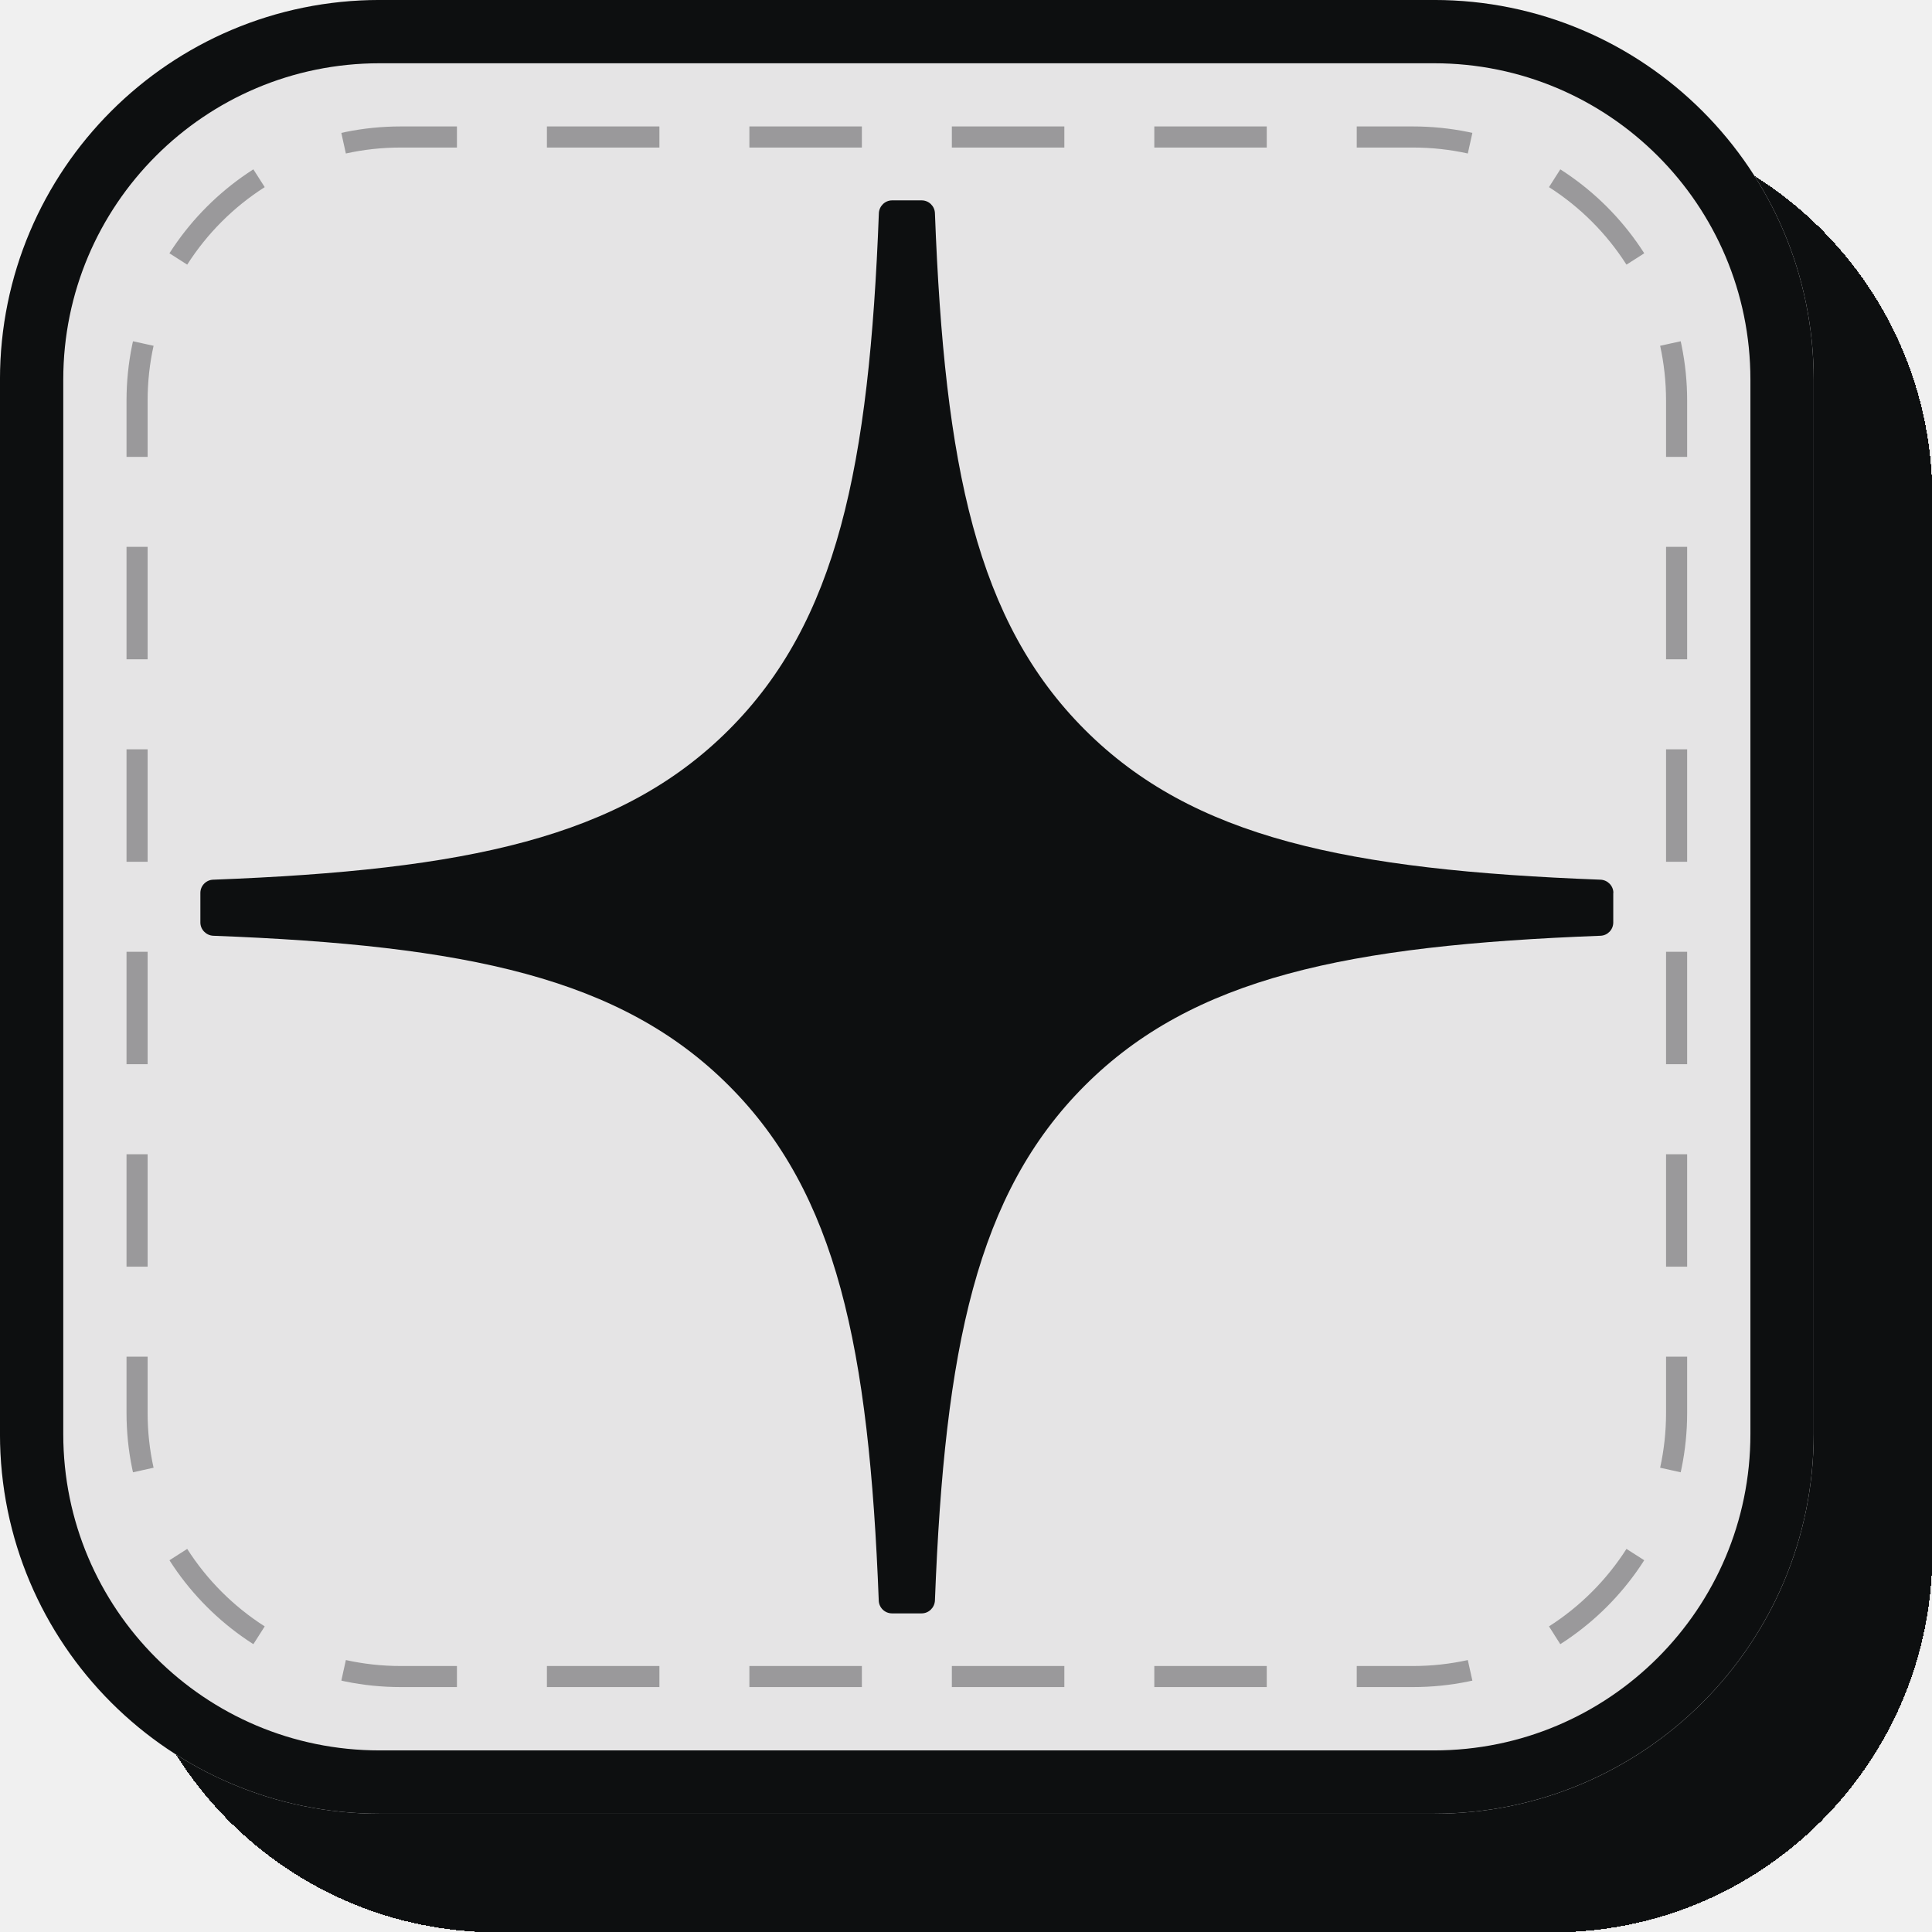
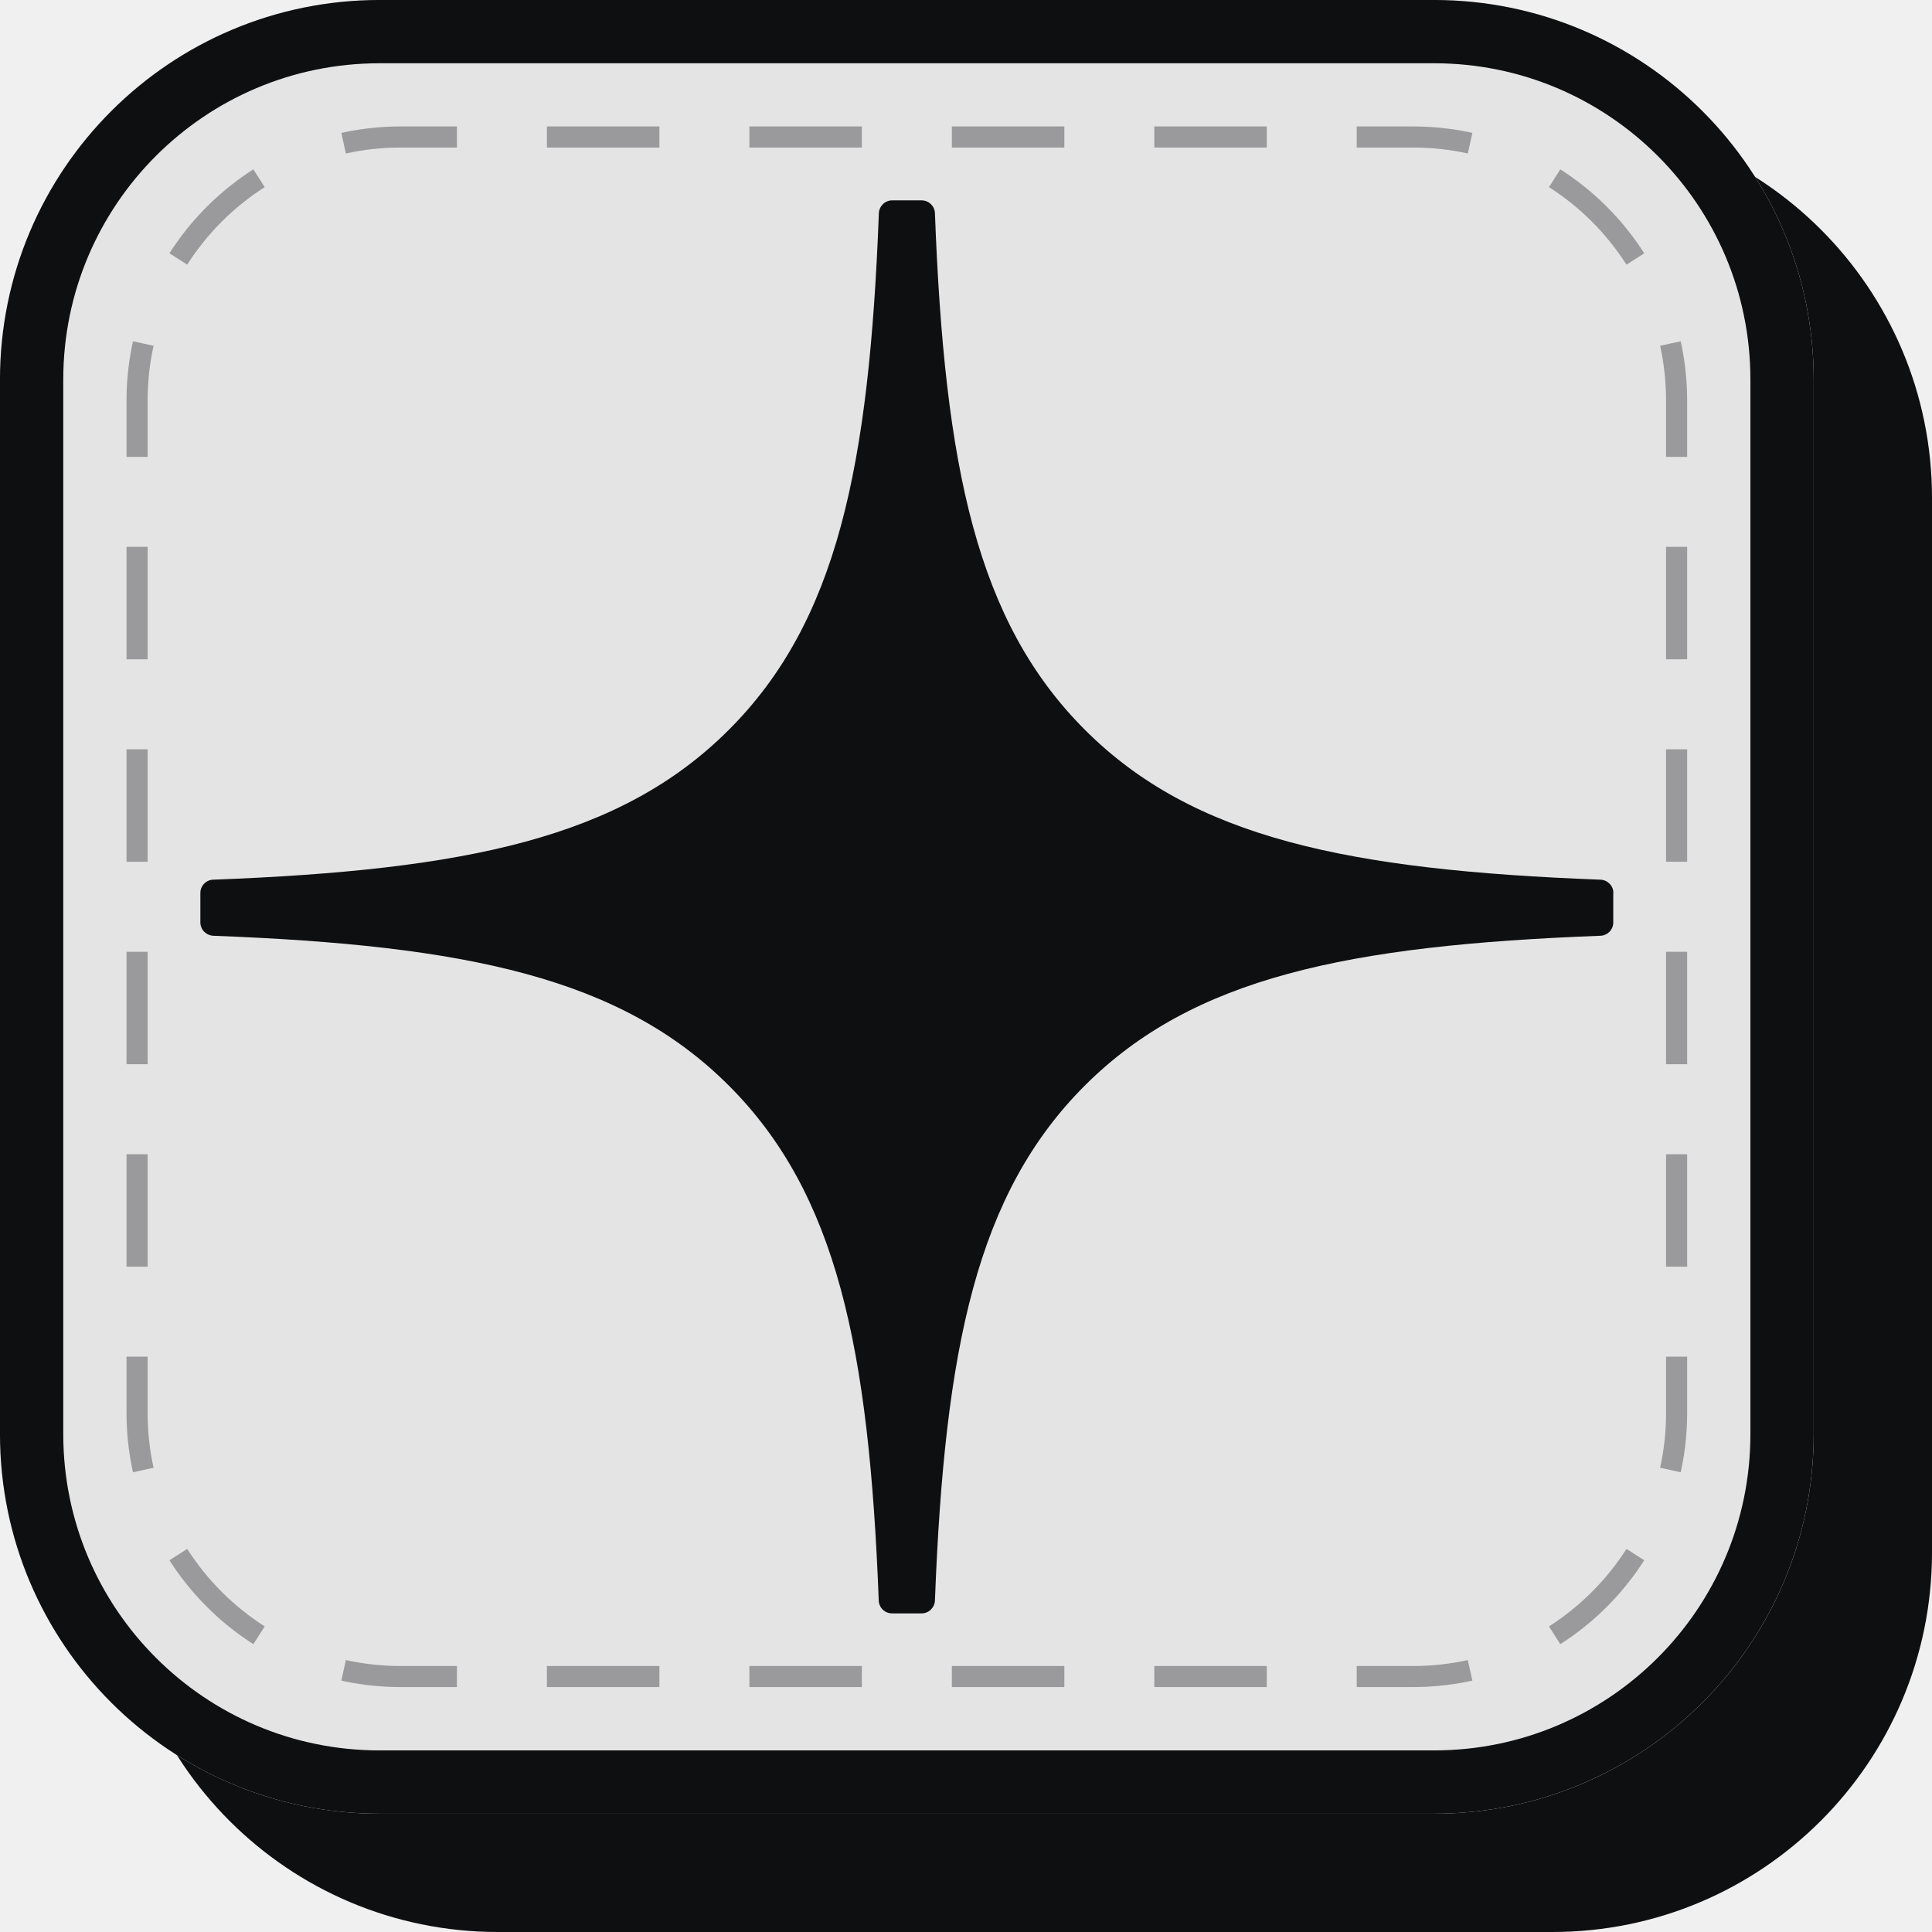
<svg xmlns="http://www.w3.org/2000/svg" preserveAspectRatio="none" overflow="visible" style="display: block;" width="49" height="49" viewBox="0 0 49 49" fill="none">
-   <g id="Social" filter="url(#filter0_d_0_7)">
+   <g id="Social">
+     <rect x="3" y="3" width="46" height="46" rx="9.628" fill="#0D0F10" />
    <rect width="46" height="46" rx="9.628" fill="#E5E4E5" />
    <rect x="0.802" y="0.802" width="44.395" height="44.395" rx="8.826" stroke="#0D0F10" stroke-width="1.605" />
    <path id="icon" d="M40.919 22.646C40.919 22.467 40.774 22.319 40.594 22.311C34.165 22.067 30.253 21.247 27.515 18.509C24.772 15.766 23.955 11.85 23.712 5.407C23.706 5.228 23.558 5.082 23.376 5.082H22.625C22.446 5.082 22.298 5.228 22.29 5.407C22.046 11.848 21.229 15.766 18.486 18.509C15.746 21.25 11.836 22.067 5.407 22.311C5.228 22.316 5.082 22.465 5.082 22.646V23.397C5.082 23.576 5.228 23.724 5.407 23.733C11.836 23.976 15.749 24.796 18.486 27.534C21.223 30.271 22.041 34.176 22.287 40.594C22.293 40.774 22.441 40.919 22.623 40.919H23.376C23.555 40.919 23.703 40.774 23.712 40.594C23.958 34.176 24.775 30.271 27.512 27.534C30.253 24.794 34.163 23.976 40.592 23.733C40.771 23.727 40.916 23.579 40.916 23.397V22.646H40.919Z" fill="#0D0F10" />
    <mask id="stroke0_0_7" fill="white">
      <path d="M3.209 10.161C3.209 6.32 6.322 3.207 10.162 3.207H35.837C39.677 3.207 42.79 6.32 42.79 10.161V35.835C42.79 39.675 39.677 42.788 35.837 42.788H10.162C6.322 42.788 3.209 39.675 3.209 35.835V10.161Z" />
    </mask>
    <path id="stitch" opacity="0.35" d="M10.162 42.788V42.521C9.665 42.521 9.18 42.467 8.714 42.364L8.657 42.625L8.599 42.886C9.103 42.997 9.626 43.056 10.162 43.056V42.788ZM6.426 41.7L6.57 41.475C5.748 40.95 5.048 40.25 4.523 39.428L4.297 39.572L4.072 39.715C4.639 40.603 5.394 41.359 6.282 41.926L6.426 41.7ZM3.372 37.341L3.634 37.283C3.531 36.817 3.476 36.332 3.476 35.835H3.209H2.942C2.942 36.371 3 36.895 3.111 37.398L3.372 37.341ZM3.209 35.835H3.476V34.409H3.209H2.942V35.835H3.209ZM3.209 32.126H3.476V29.274H3.209H2.942V32.126H3.209ZM3.209 26.991H3.476V24.139H3.209H2.942V26.991H3.209ZM3.209 21.857H3.476V19.004H3.209H2.942V21.857H3.209ZM3.209 16.722H3.476V13.869H3.209H2.942V16.722H3.209ZM3.209 11.587H3.476V10.161H3.209H2.942V11.587H3.209ZM3.209 10.161H3.476C3.476 9.663 3.531 9.179 3.634 8.713L3.372 8.655L3.111 8.597C3 9.101 2.942 9.624 2.942 10.161H3.209ZM4.297 6.424L4.523 6.568C5.048 5.746 5.748 5.046 6.57 4.521L6.426 4.295L6.282 4.07C5.394 4.637 4.639 5.392 4.072 6.28L4.297 6.424ZM8.657 3.37L8.714 3.632C9.18 3.529 9.665 3.474 10.162 3.474V3.207V2.94C9.626 2.94 9.103 2.998 8.599 3.109L8.657 3.37ZM10.162 3.207V3.474H11.589V3.207V2.94H10.162V3.207ZM13.871 3.207V3.474H16.724V3.207V2.94H13.871V3.207ZM19.006 3.207V3.474H21.859V3.207V2.94H19.006V3.207ZM24.141 3.207V3.474H26.994V3.207V2.94H24.141V3.207ZM29.276 3.207V3.474H32.128V3.207V2.94H29.276V3.207ZM34.41 3.207V3.474H35.837V3.207V2.94H34.41V3.207ZM35.837 3.207V3.474C36.334 3.474 36.819 3.529 37.285 3.632L37.343 3.37L37.4 3.109C36.897 2.998 36.373 2.94 35.837 2.94V3.207ZM39.573 4.295L39.429 4.521C40.252 5.046 40.952 5.746 41.477 6.568L41.702 6.424L41.928 6.28C41.361 5.392 40.605 4.637 39.717 4.07L39.573 4.295ZM42.627 8.655L42.366 8.713C42.469 9.179 42.523 9.663 42.523 10.161H42.79H43.058C43.058 9.624 42.999 9.101 42.888 8.597L42.627 8.655ZM42.79 10.161H42.523V11.587H42.79H43.058V10.161H42.79ZM42.79 13.869H42.523V16.722H42.79H43.058V13.869H42.79ZM42.79 19.004H42.523V21.857H42.79H43.058V19.004H42.79ZM42.79 24.139H42.523V26.991H42.79H43.058V24.139H42.79ZM42.79 29.274H42.523V32.126H42.79H43.058V29.274H42.79ZM42.79 34.409H42.523V35.835H42.79H43.058V34.409H42.79ZM42.79 35.835H42.523C42.523 36.332 42.469 36.817 42.366 37.283L42.627 37.341L42.888 37.398C42.999 36.895 43.058 36.371 43.058 35.835H42.79ZM41.702 39.572L41.477 39.428C40.952 40.25 40.252 40.95 39.429 41.475L39.573 41.7L39.717 41.926C40.605 41.359 41.361 40.603 41.928 39.715L41.702 39.572ZM37.343 42.625L37.285 42.364C36.819 42.467 36.334 42.521 35.837 42.521V42.788V43.056C36.373 43.056 36.897 42.997 37.4 42.886L37.343 42.625ZM35.837 42.788V42.521H34.41V42.788V43.056H35.837V42.788ZM32.128 42.788V42.521H29.276V42.788V43.056H32.128V42.788ZM26.994 42.788V42.521H24.141V42.788V43.056H26.994V42.788ZM21.859 42.788V42.521H19.006V42.788V43.056H21.859V42.788ZM16.724 42.788V42.521H13.871V42.788V43.056H16.724V42.788ZM11.589 42.788V42.521H10.162V42.788V43.056H11.589V42.788ZM10.162 42.788V42.254C9.684 42.254 9.219 42.201 8.772 42.103L8.657 42.625L8.541 43.147C9.064 43.263 9.606 43.323 10.162 43.323V42.788ZM6.426 41.7L6.714 41.249C5.924 40.745 5.252 40.073 4.748 39.284L4.297 39.572L3.846 39.859C4.434 40.78 5.217 41.563 6.138 42.151L6.426 41.7ZM3.372 37.341L3.895 37.225C3.796 36.778 3.744 36.313 3.744 35.835H3.209H2.674C2.674 36.391 2.735 36.934 2.85 37.456L3.372 37.341ZM3.209 35.835H3.744V34.409H3.209H2.674V35.835H3.209ZM3.209 32.126H3.744V29.274H3.209H2.674V32.126H3.209ZM3.209 26.991H3.744V24.139H3.209H2.674V26.991H3.209ZM3.209 21.857H3.744V19.004H3.209H2.674V21.857H3.209ZM3.209 16.722H3.744V13.869H3.209H2.674V16.722H3.209ZM3.209 11.587H3.744V10.161H3.209H2.674V11.587H3.209ZM3.209 10.161H3.744C3.744 9.683 3.796 9.217 3.895 8.77L3.372 8.655L2.85 8.54C2.735 9.062 2.674 9.604 2.674 10.161H3.209ZM4.297 6.424L4.748 6.712C5.252 5.922 5.924 5.25 6.714 4.746L6.426 4.295L6.138 3.844C5.217 4.432 4.434 5.216 3.846 6.136L4.297 6.424ZM8.657 3.37L8.772 3.893C9.219 3.794 9.684 3.742 10.162 3.742V3.207V2.672C9.606 2.672 9.064 2.733 8.542 2.848L8.657 3.37ZM10.162 3.207V3.742H11.589V3.207V2.672H10.162V3.207ZM13.871 3.207V3.742H16.724V3.207V2.672H13.871V3.207ZM19.006 3.207V3.742H21.859V3.207V2.672H19.006V3.207ZM24.141 3.207V3.742H26.994V3.207V2.672H24.141V3.207ZM29.276 3.207V3.742H32.128V3.207V2.672H29.276V3.207ZM34.41 3.207V3.742H35.837V3.207V2.672H34.41V3.207ZM35.837 3.207V3.742C36.315 3.742 36.78 3.794 37.227 3.893L37.343 3.37L37.458 2.848C36.935 2.733 36.393 2.672 35.837 2.672V3.207ZM39.573 4.295L39.286 4.746C40.075 5.25 40.747 5.922 41.251 6.712L41.702 6.424L42.153 6.136C41.565 5.216 40.782 4.432 39.861 3.844L39.573 4.295ZM42.627 8.655L42.105 8.77C42.203 9.217 42.255 9.683 42.255 10.161H42.79H43.325C43.325 9.604 43.265 9.062 43.149 8.54L42.627 8.655ZM42.79 10.161H42.255V11.587H42.79H43.325V10.161H42.79ZM42.79 13.869H42.255V16.722H42.79H43.325V13.869H42.79ZM42.79 19.004H42.255V21.857H42.79H43.325V19.004H42.79ZM42.79 24.139H42.255V26.991H42.79H43.325V24.139H42.79ZM42.79 29.274H42.255V32.126H42.79H43.325V29.274H42.79ZM42.79 34.409H42.255V35.835H42.79H43.325V34.409H42.79ZM42.79 35.835H42.255C42.255 36.313 42.203 36.778 42.105 37.225L42.627 37.341L43.149 37.456C43.265 36.934 43.325 36.391 43.325 35.835H42.79ZM41.702 39.572L41.251 39.284C40.747 40.073 40.075 40.745 39.286 41.249L39.573 41.7L39.861 42.151C40.782 41.563 41.565 40.78 42.153 39.859L41.702 39.572ZM37.343 42.625L37.227 42.103C36.78 42.201 36.315 42.254 35.837 42.254V42.788V43.323C36.393 43.323 36.935 43.263 37.458 43.147L37.343 42.625ZM35.837 42.788V42.254H34.41V42.788V43.323H35.837V42.788ZM32.128 42.788V42.254H29.276V42.788V43.323H32.128V42.788ZM26.994 42.788V42.254H24.141V42.788V43.323H26.994V42.788ZM21.859 42.788V42.254H19.006V42.788V43.323H21.859V42.788ZM16.724 42.788V42.254H13.871V42.788V43.323H16.724V42.788ZM11.589 42.788V42.254H10.162V42.788V43.323H11.589V42.788Z" fill="#0D0F10" mask="url(#stroke0_0_7)" />
  </g>
-   <defs>
-     <filter id="filter0_d_0_7" x="0" y="0" width="49" height="49" filterUnits="userSpaceOnUse" color-interpolation-filters="sRGB">
-       <feFlood flood-opacity="0" result="BackgroundImageFix" />
-       <feColorMatrix in="SourceAlpha" type="matrix" values="0 0 0 0 0 0 0 0 0 0 0 0 0 0 0 0 0 0 127 0" result="hardAlpha" />
-       <feOffset dx="3" dy="3" />
-       <feColorMatrix type="matrix" values="0 0 0 0 0.051 0 0 0 0 0.059 0 0 0 0 0.063 0 0 0 1 0" />
-       <feBlend mode="normal" in2="BackgroundImageFix" result="effect1_dropShadow_0_7" />
-       <feBlend mode="normal" in="SourceGraphic" in2="effect1_dropShadow_0_7" result="shape" />
-     </filter>
-   </defs>
</svg>
